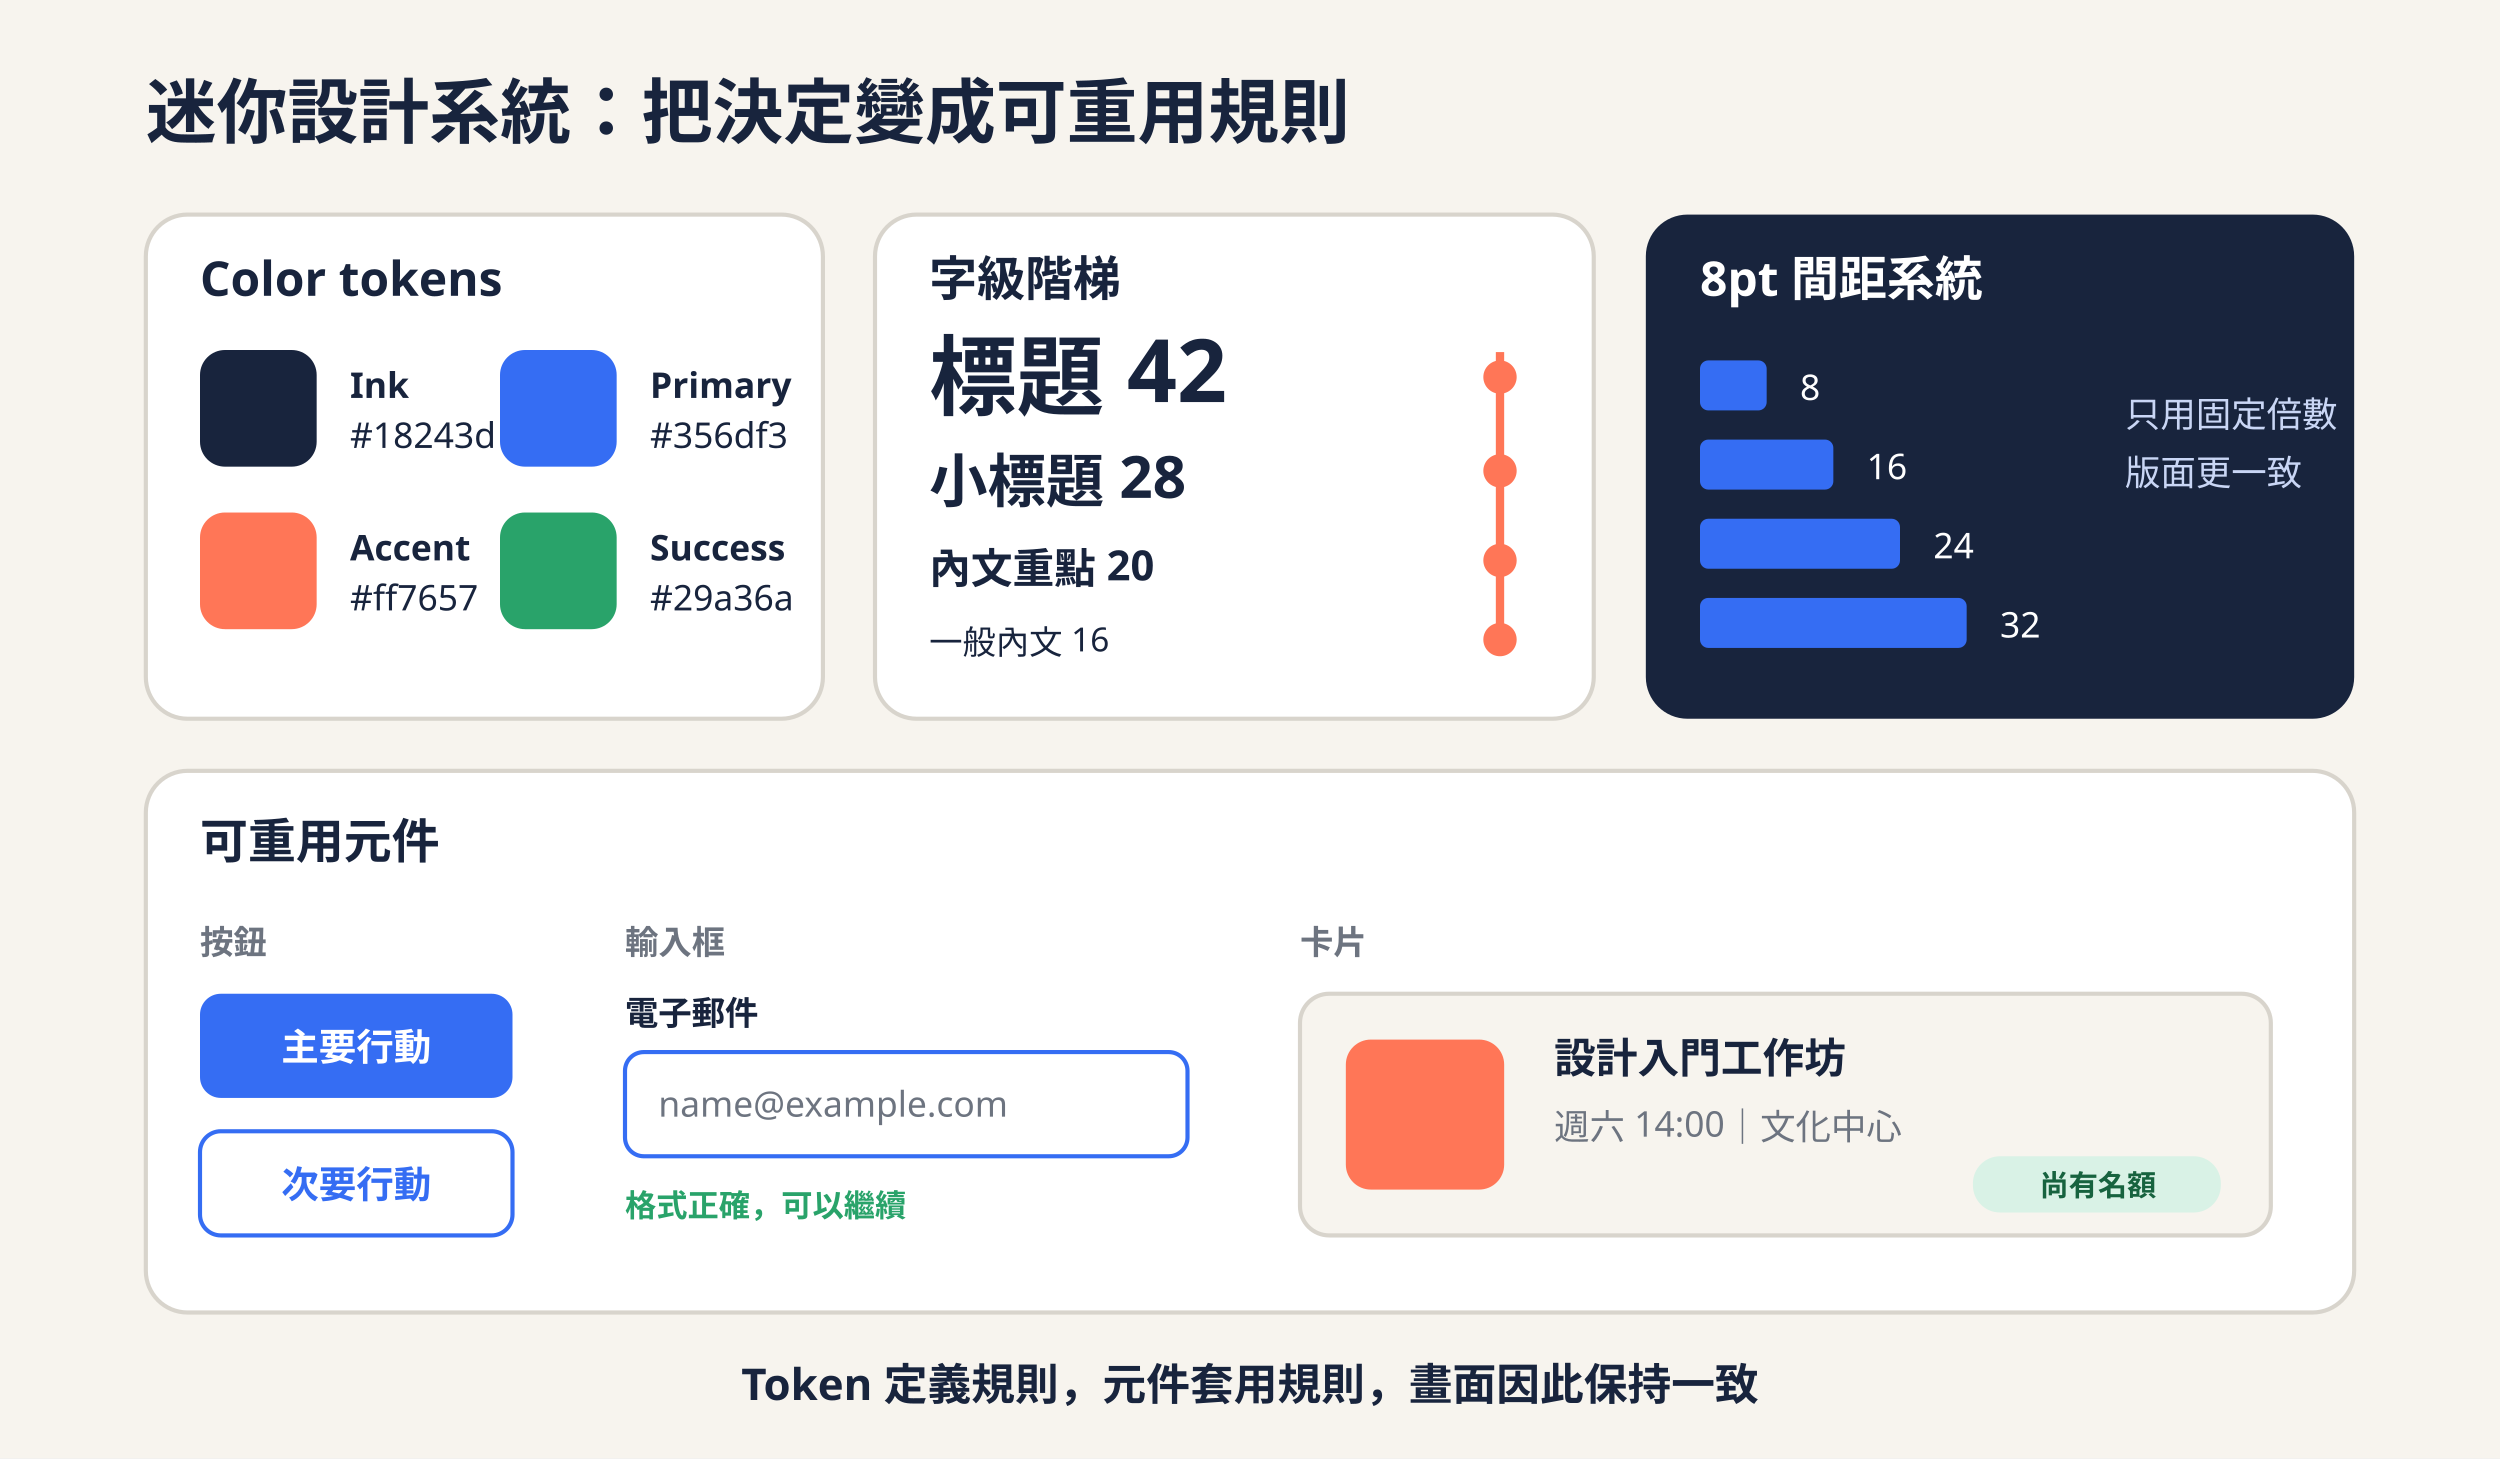
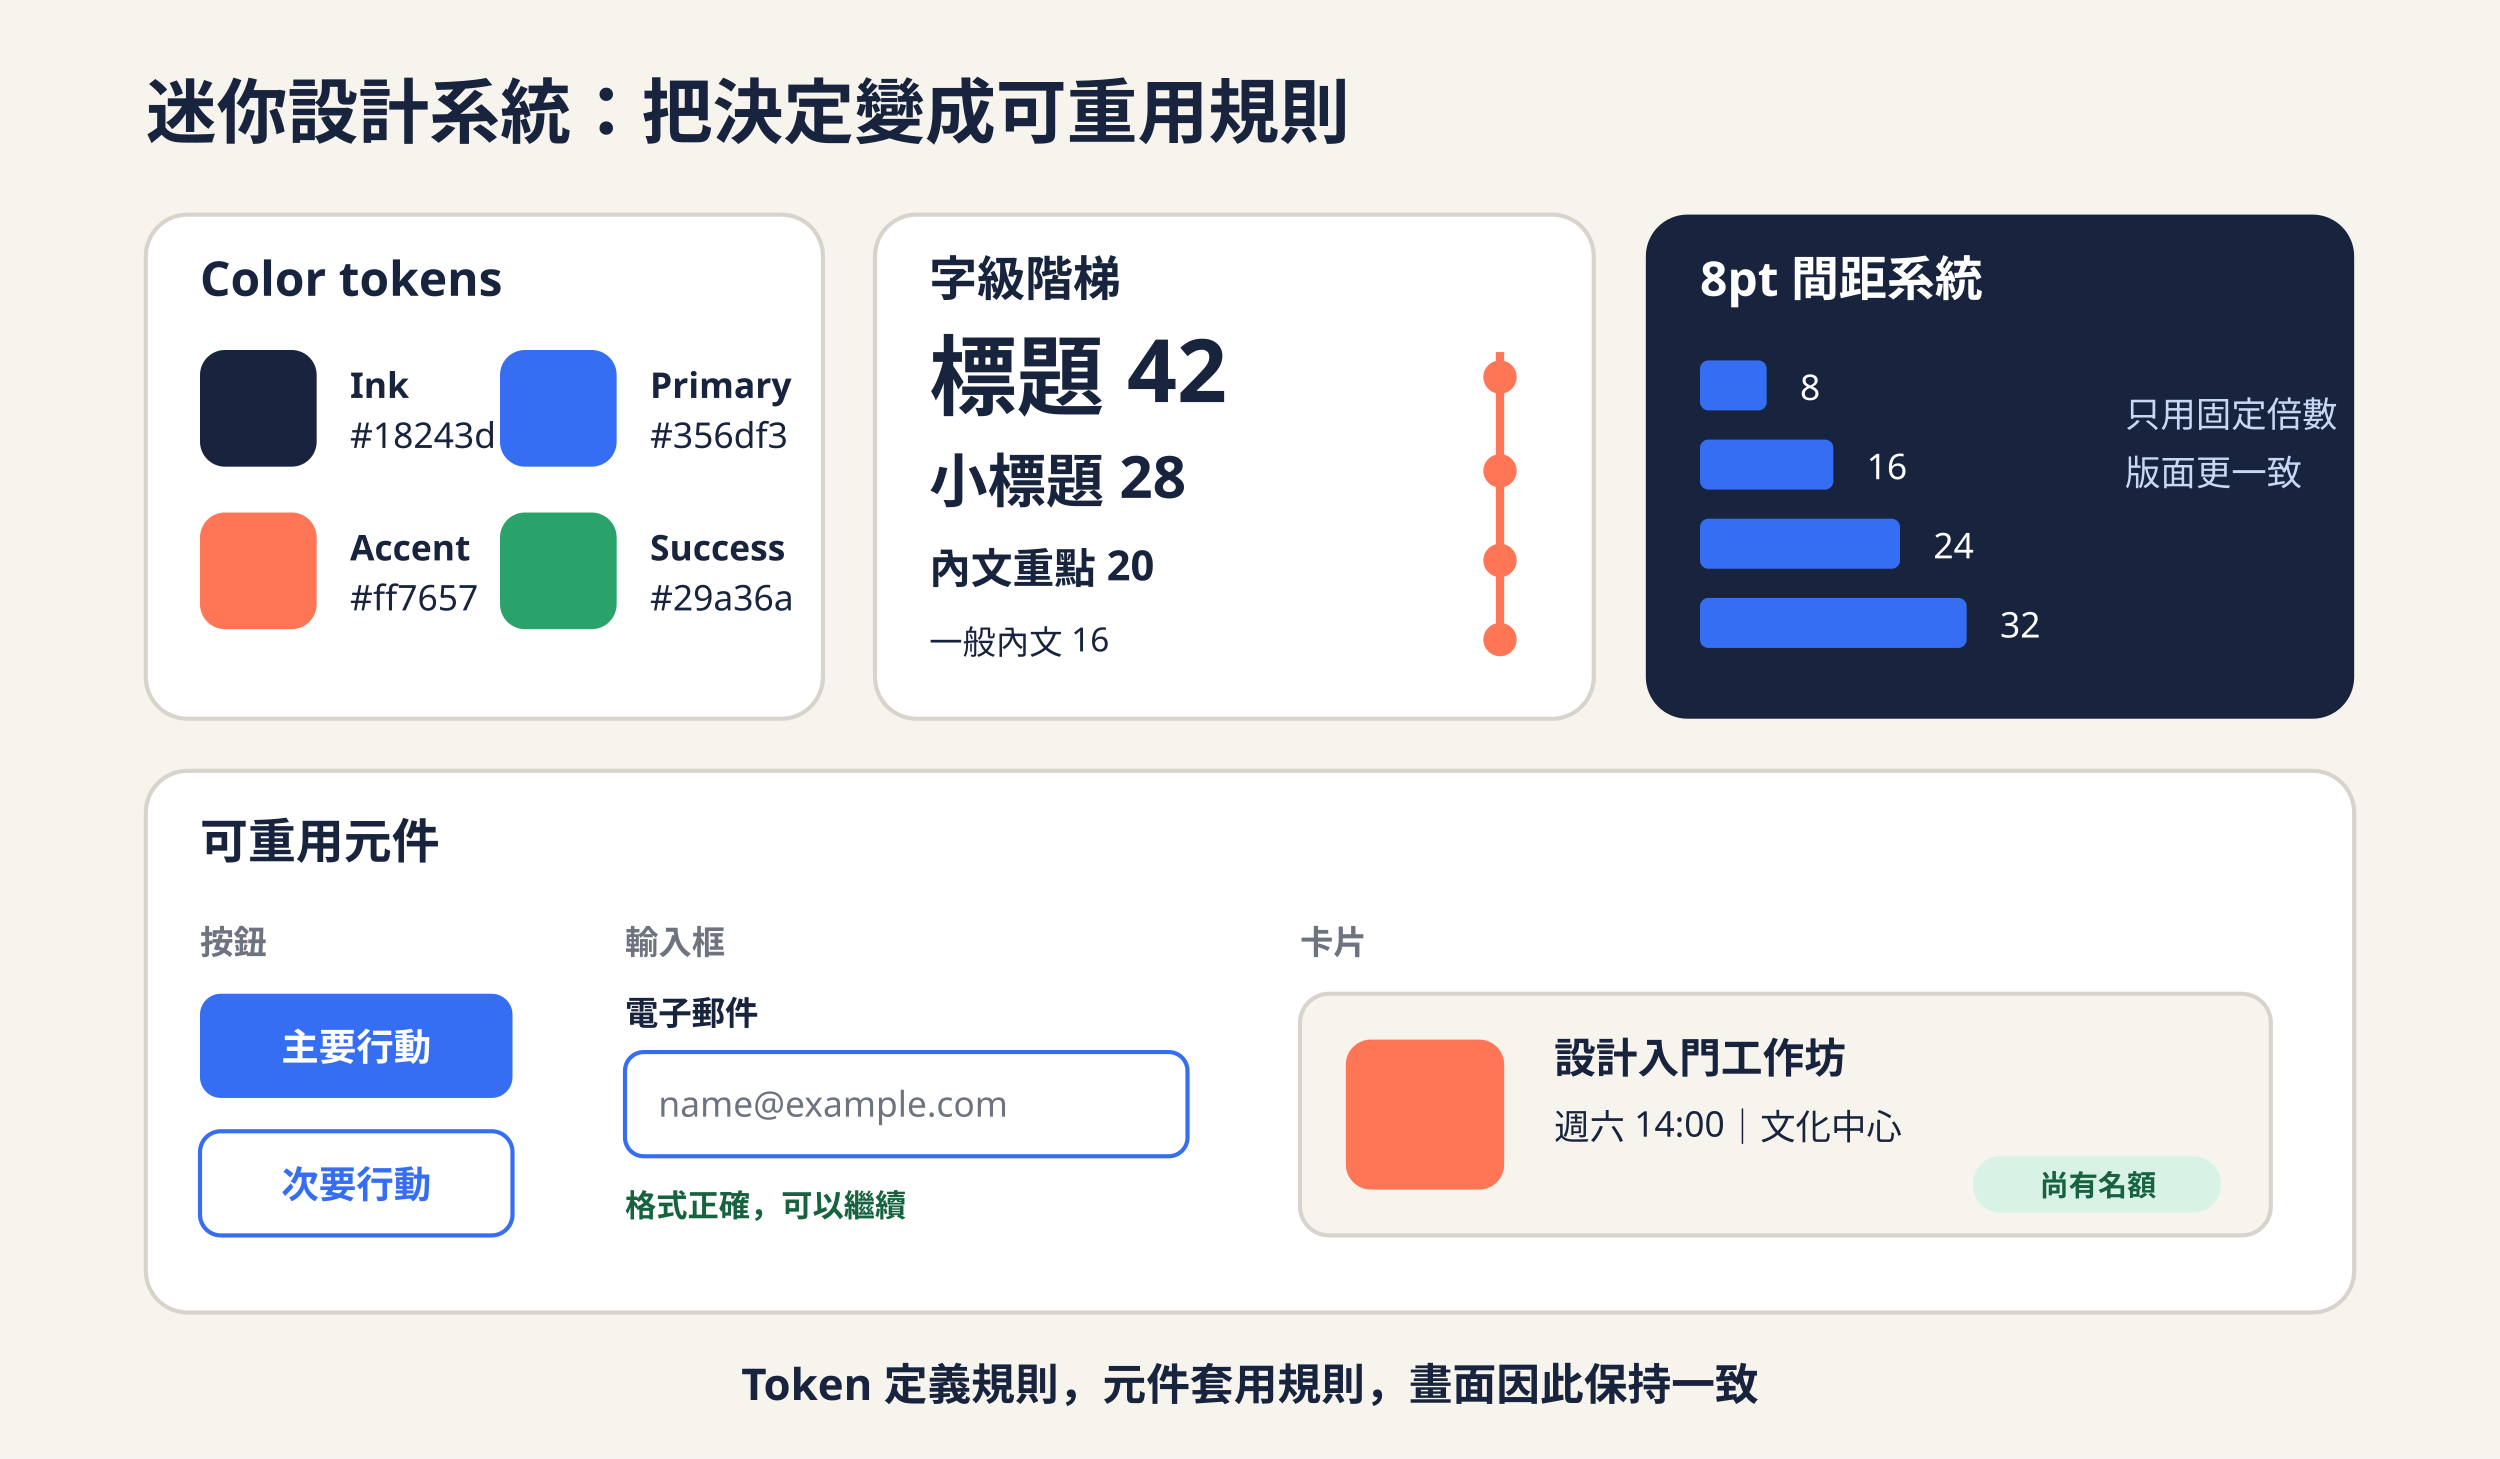
<svg xmlns="http://www.w3.org/2000/svg" viewBox="0 0 1200 700" role="img" aria-label="迷你設計系統的色彩字級間距與元件規則">
  <rect width="1200" height="700" fill="#f7f4ee" />
  <text x="70" y="66" fill="#18243d" font-family="system-ui, sans-serif" font-size="34" font-weight="700">迷你設計系統：把決定變成可重用規則</text>
  <rect x="70" y="103" width="325" height="242" rx="20" fill="#ffffff" stroke="#d8d4cc" stroke-width="2" />
  <text x="96" y="142" fill="#18243d" font-family="system-ui, sans-serif" font-size="23" font-weight="800">Color tokens</text>
  <g font-family="system-ui, sans-serif" font-size="17" fill="#18243d">
    <rect x="96" y="168" width="56" height="56" rx="12" fill="#18243d" />
    <text x="168" y="191" font-weight="700">Ink</text>
    <text x="168" y="215">#18243d</text>
    <rect x="240" y="168" width="56" height="56" rx="12" fill="#356df3" />
    <text x="312" y="191" font-weight="700">Primary</text>
    <text x="312" y="215">#356df3</text>
    <rect x="96" y="246" width="56" height="56" rx="12" fill="#ff7657" />
    <text x="168" y="269" font-weight="700">Accent</text>
    <text x="168" y="293">#ff7657</text>
    <rect x="240" y="246" width="56" height="56" rx="12" fill="#29a36a" />
    <text x="312" y="269" font-weight="700">Success</text>
    <text x="312" y="293">#29a36a</text>
  </g>
  <rect x="420" y="103" width="345" height="242" rx="20" fill="#ffffff" stroke="#d8d4cc" stroke-width="2" />
  <text x="446" y="142" fill="#18243d" font-family="system-ui, sans-serif" font-size="23" font-weight="800">字級階梯</text>
  <g font-family="system-ui, sans-serif" fill="#18243d">
    <text x="446" y="196" font-size="42" font-weight="800">標題 42</text>
    <text x="446" y="241" font-size="28" font-weight="750">小標題 28</text>
    <text x="446" y="280" font-size="20" font-weight="650">內文重點 20</text>
    <text x="446" y="314" font-size="16">一般內文 16</text>
  </g>
  <line x1="720" y1="169" x2="720" y2="314" stroke="#ff7657" stroke-width="4" />
  <circle cx="720" cy="181" r="8" fill="#ff7657" />
  <circle cx="720" cy="226" r="8" fill="#ff7657" />
  <circle cx="720" cy="269" r="8" fill="#ff7657" />
  <circle cx="720" cy="307" r="8" fill="#ff7657" />
  <rect x="790" y="103" width="340" height="242" rx="20" fill="#18243d" />
  <text x="816" y="142" fill="#ffffff" font-family="system-ui, sans-serif" font-size="23" font-weight="800">8pt 間距系統</text>
  <g font-family="system-ui, sans-serif" font-size="17" fill="#ffffff">
    <rect x="816" y="173" width="32" height="24" rx="4" fill="#356df3" />
    <text x="864" y="192">8</text>
    <rect x="816" y="211" width="64" height="24" rx="4" fill="#356df3" />
    <text x="896" y="230">16</text>
    <rect x="816" y="249" width="96" height="24" rx="4" fill="#356df3" />
    <text x="928" y="268">24</text>
    <rect x="816" y="287" width="128" height="24" rx="4" fill="#356df3" />
    <text x="960" y="306">32</text>
  </g>
  <text x="1020" y="205" fill="#c9d6f5" font-family="system-ui, sans-serif" font-size="17">只用固定倍數</text>
  <text x="1020" y="233" fill="#c9d6f5" font-family="system-ui, sans-serif" font-size="17">版面更一致</text>
  <rect x="70" y="370" width="1060" height="260" rx="20" fill="#ffffff" stroke="#d8d4cc" stroke-width="2" />
  <text x="96" y="412" fill="#18243d" font-family="system-ui, sans-serif" font-size="23" font-weight="800">可重用元件</text>
  <g font-family="system-ui, sans-serif">
    <text x="96" y="458" fill="#6d7480" font-size="16" font-weight="700">按鈕</text>
    <rect x="96" y="477" width="150" height="50" rx="10" fill="#356df3" />
    <text x="171" y="509" text-anchor="middle" fill="#ffffff" font-size="18" font-weight="750">主要行動</text>
    <rect x="96" y="543" width="150" height="50" rx="10" fill="#ffffff" stroke="#356df3" stroke-width="2" />
    <text x="171" y="575" text-anchor="middle" fill="#356df3" font-size="18" font-weight="750">次要行動</text>
    <text x="300" y="458" fill="#6d7480" font-size="16" font-weight="700">輸入框</text>
    <text x="300" y="492" fill="#18243d" font-size="16" font-weight="700">電子郵件</text>
    <rect x="300" y="505" width="270" height="50" rx="9" fill="#ffffff" stroke="#356df3" stroke-width="2" />
    <text x="316" y="536" fill="#6d7480" font-size="17">name@example.com</text>
-     <text x="300" y="584" fill="#29a36a" font-size="15" font-weight="700">格式正確，可以繼續</text>
+     <text x="300" y="584" fill="#17633f" font-size="15" font-weight="700">格式正確，可以繼續</text>
    <text x="624" y="458" fill="#6d7480" font-size="16" font-weight="700">卡片</text>
    <rect x="624" y="477" width="466" height="116" rx="14" fill="#f7f4ee" stroke="#d8d4cc" stroke-width="2" />
    <rect x="646" y="499" width="76" height="72" rx="12" fill="#ff7657" />
    <text x="746" y="515" fill="#18243d" font-size="20" font-weight="800">設計入門工作坊</text>
-     <text x="746" y="547" fill="#6d7480" font-size="17">週六 14:00｜文化中心</text>
+     <text x="746" y="547" fill="#18243d" font-size="17">週六 14:00｜文化中心</text>
    <rect x="947" y="555" width="119" height="27" rx="13" fill="#d9f2e6" />
    <text x="1007" y="574" text-anchor="middle" fill="#17633f" font-size="14" font-weight="800">尚有名額</text>
  </g>
  <text x="600" y="672" text-anchor="middle" fill="#18243d" font-family="system-ui, sans-serif" font-size="21" font-weight="700">Token 定義規則，元件套用規則，畫面因此保持一致</text>
</svg>
